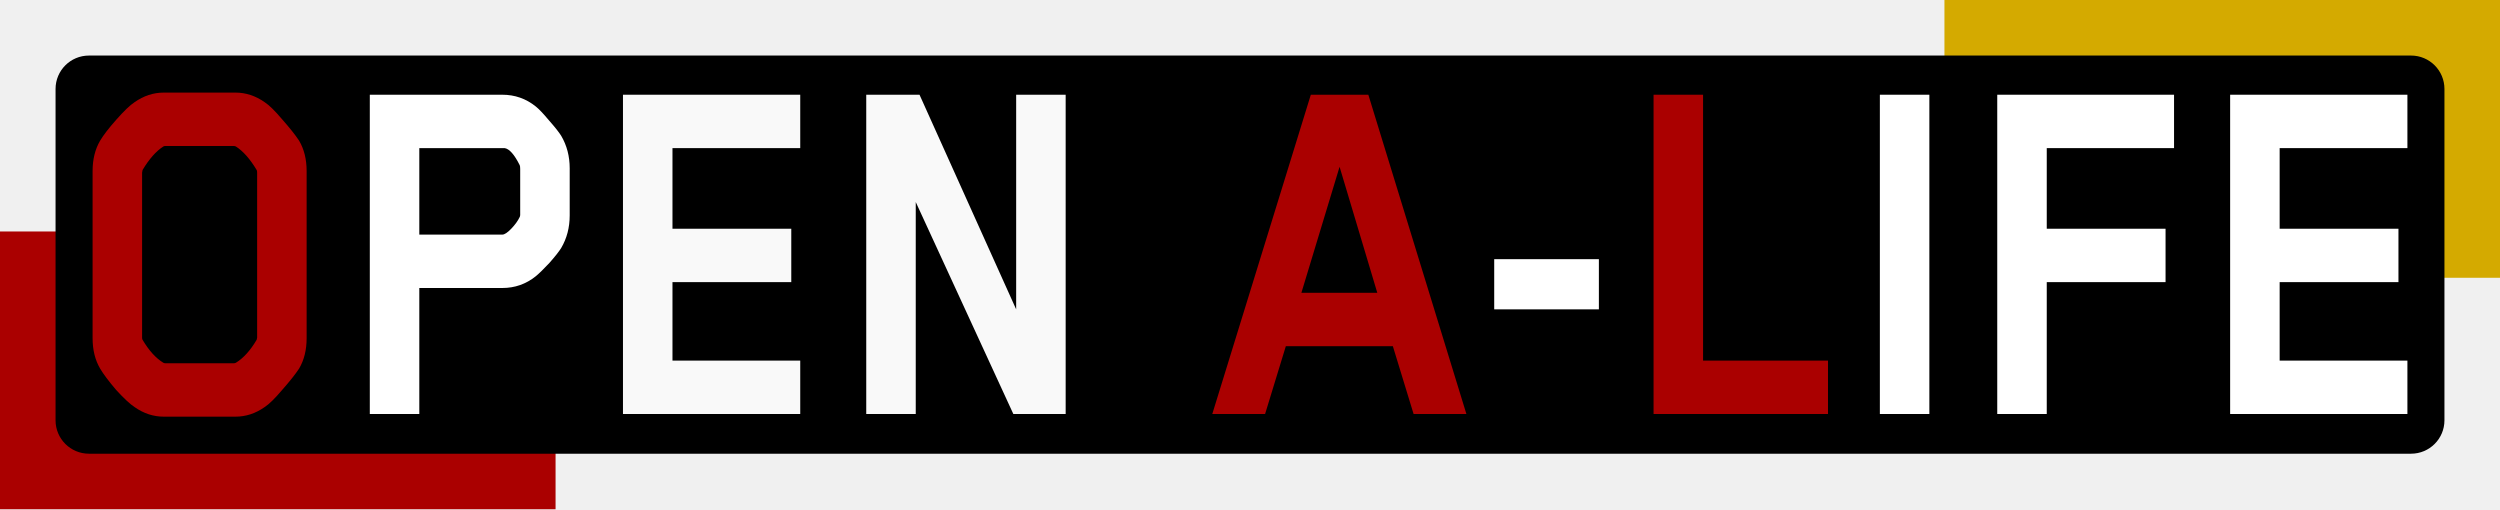
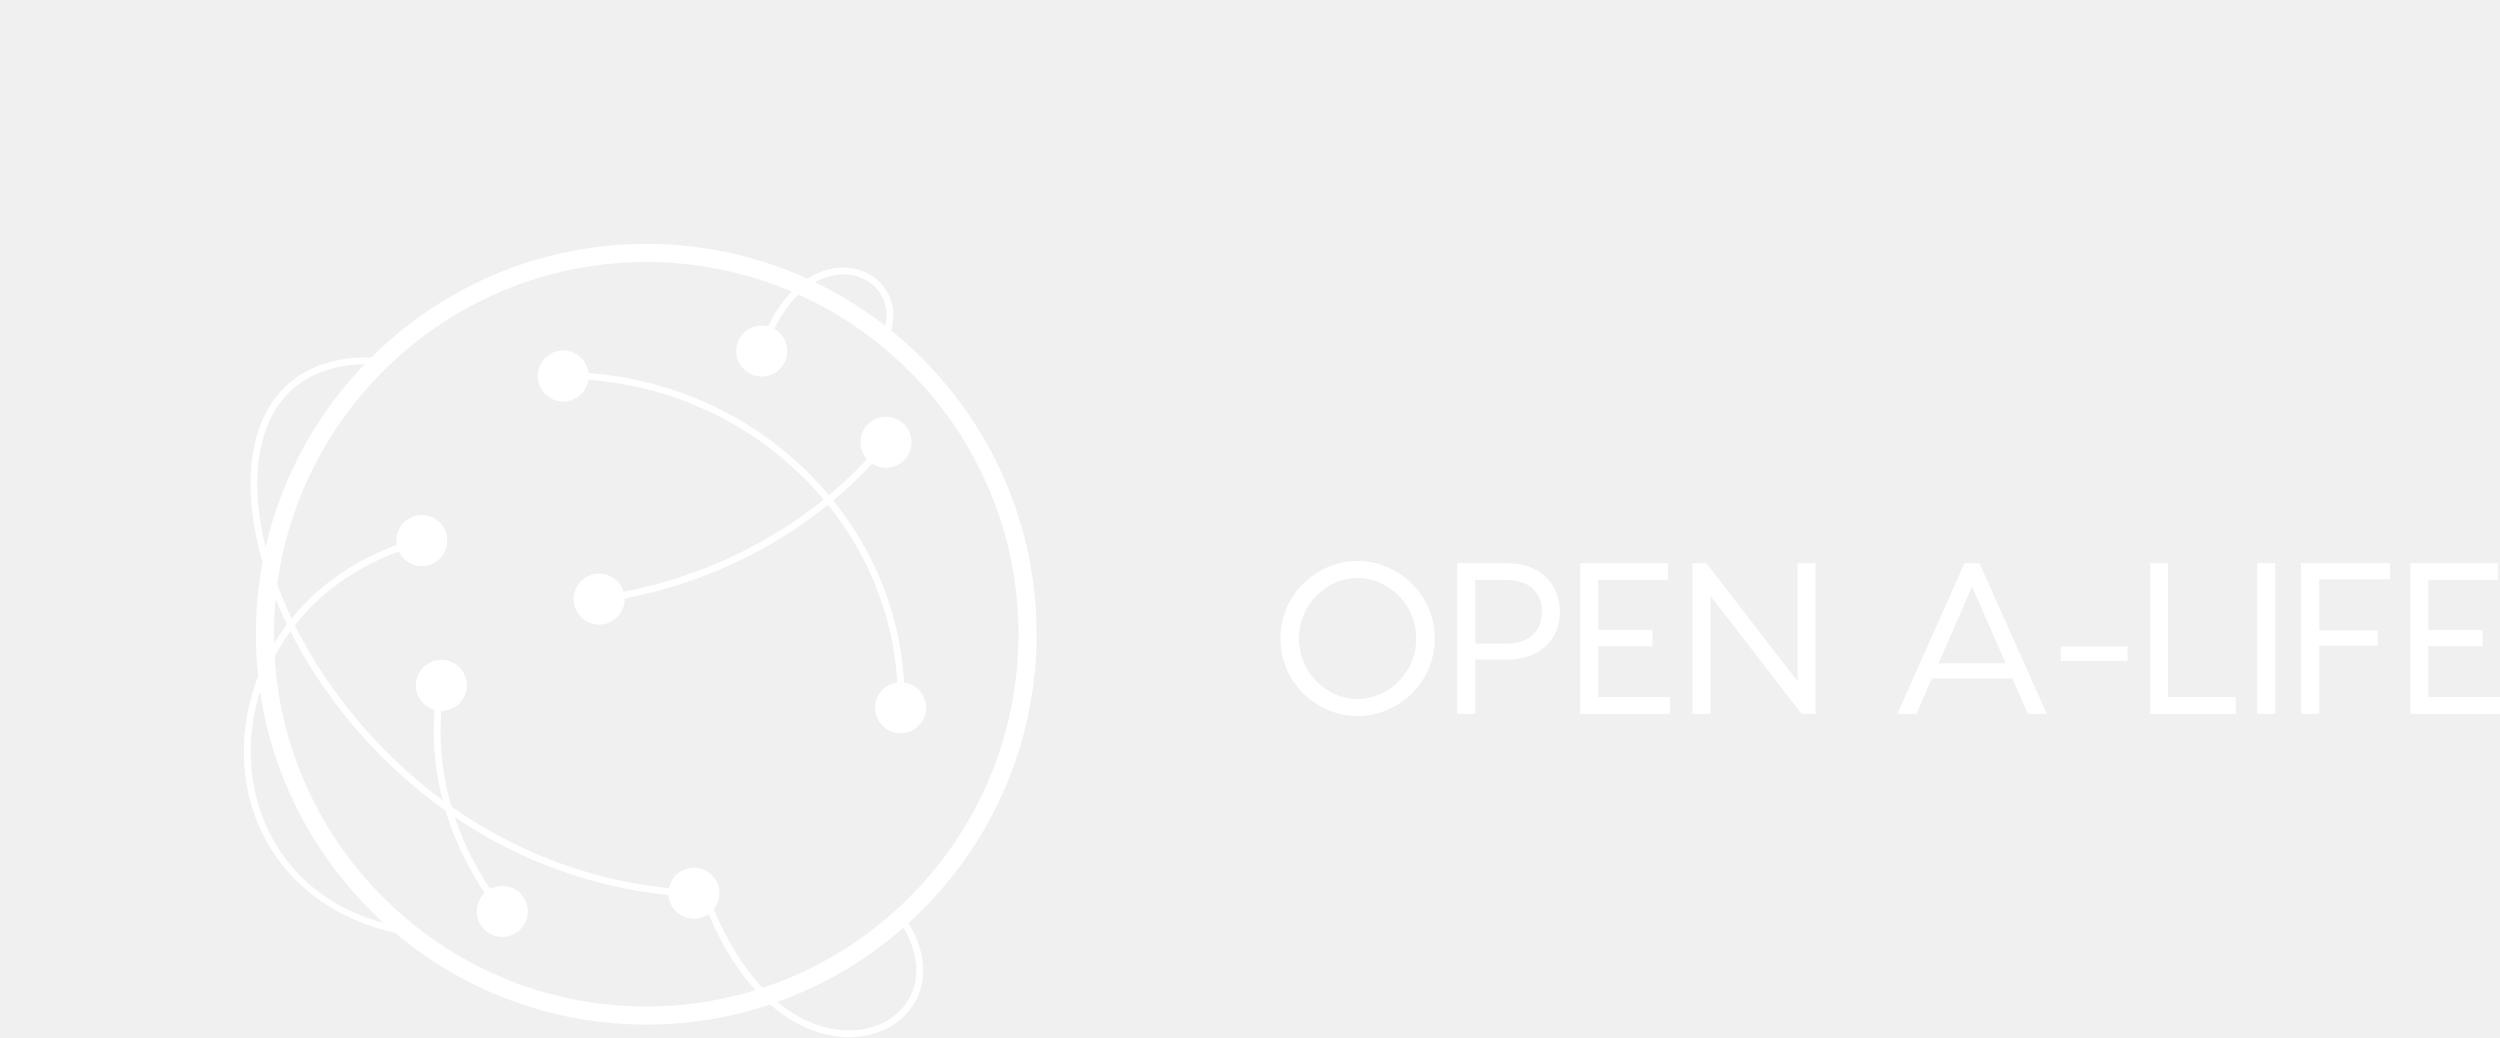
- <svg xmlns="http://www.w3.org/2000/svg" width="270mm" height="55mm" viewBox="0 0 1020.472 207.874" version="1.1" id="svg5">
-   <defs id="defs2" />
-   <g id="layer1">
-     <rect id="rect25577" width="226.772" height="113.386" x="0" y="94.488" style="fill:#aa0000;stroke-width:1.03" />
-     <rect id="rect25659" width="226.772" height="113.386" x="793.701" y="-4.4408921e-16" style="fill:#d4aa00;stroke-width:1.03" />
-     <rect id="rect25683" width="975.118" height="162.52" x="22.677" y="22.677" style="fill:#000000;stroke-width:1.126" ry="13.625" />
+ <svg xmlns="http://www.w3.org/2000/svg" width="205" height="85.047" viewBox="0 0 205 85.047" class="css-1j8o68f">
+   <defs id="SvgjsDefs1215" />
+   <g id="SvgjsG1216" featurekey="2ou6gm-0" transform="matrix(0.741523,0,0,0.741523,15.91527,14.93243)" fill="#ffffff">
+     <path d="M50,93.166C26.198,93.166,6.834,73.802,6.834,50S26.198,6.834,50,6.834S93.166,26.198,93.166,50S73.802,93.166,50,93.166z   M50,8.834C27.301,8.834,8.834,27.301,8.834,50S27.301,91.166,50,91.166S91.166,72.699,91.166,50S72.699,8.834,50,8.834z" />
+     <path d="M44.714,46.55l-0.107-0.742c18.198-2.623,28.245-13.025,31.72-17.375l0.586,0.468C73.382,33.32,63.177,43.889,44.714,46.55z  " />
+     <circle cx="44.793" cy="46.114" r="2.82" />
+     <circle cx="76.514" cy="28.767" r="2.82" />
+     <path d="M33.874,80.997c-3.484-4.387-9.012-13.539-6.895-25.552l0.738,0.131c-2.066,11.723,3.338,20.666,6.743,24.954L33.874,80.997  z" />
+     <circle cx="27.345" cy="55.653" r="2.82" />
+     <circle cx="34.08" cy="80.649" r="2.82" />
+     <path d="M78.553,58.284l-0.75-0.021c0.262-9.375-3.322-18.348-10.093-25.265c-7.05-7.204-16.891-11.292-27.026-11.233l-0.005-0.75  c10.321-0.04,20.376,4.11,27.567,11.458C75.16,39.537,78.82,48.704,78.553,58.284z" />
+     <circle cx="78.128" cy="58.131" r="2.82" />
+     <circle cx="40.819" cy="21.442" r="2.82" />
+     <path d="M55.399,79.061c-22.622-1.116-37.959-15.928-44.77-29.418c-5.007-9.918-5.79-19.582-2.043-25.222  c2.418-3.64,6.575-5.361,12.009-4.983l-0.052,0.748c-5.164-0.361-9.073,1.249-11.333,4.65c-3.598,5.416-2.798,14.791,2.088,24.469  c6.715,13.302,21.837,27.906,44.138,29.006L55.399,79.061z" />
+     <circle cx="55.277" cy="78.637" r="2.82" />
+     <path d="M23.574,83.267C13.12,81.553,6.04,74.011,5.536,64.052c-0.484-9.58,5.413-20.969,19.679-24.818l0.195,0.724  C11.548,43.698,5.816,54.734,6.286,64.014c0.386,7.634,5.162,16.505,17.41,18.513L23.574,83.267z" />
+     <circle cx="25.179" cy="39.64" r="2.82" />
+     <path d="M72.426,94.555c-0.325,0-0.654-0.015-0.988-0.046c-6.336-0.589-12.075-6.442-15.354-15.658l0.707-0.252  c3.178,8.934,8.679,14.602,14.716,15.163c3.25,0.309,6.127-1.001,7.521-3.397c1.443-2.479,1.026-5.686-1.145-8.796l0.615-0.43  c2.345,3.36,2.773,6.86,1.178,9.603C78.278,93.144,75.556,94.555,72.426,94.555z" />
+     <path d="M63.068,18.924l-0.713-0.234c1.704-5.167,4.714-8.496,8.26-9.131c2.183-0.394,4.329,0.351,5.595,1.938  c1.251,1.568,1.453,3.679,0.556,5.79l-0.689-0.293c0.786-1.85,0.621-3.683-0.452-5.029c-1.094-1.371-2.963-2.01-4.877-1.667  C67.481,10.882,64.683,14.027,63.068,18.924z" />
+     <circle cx="62.771" cy="18.677" r="2.82" />
  </g>
-   <g id="layer2" />
-   <g id="layer3" style="display:inline">
-     <g aria-label="OPEN A-LIFE" transform="scale(0.9397008,1.064169)" id="text1485" style="font-size:204.789px;line-height:1.25;fill:#f9f9f9;stroke-width:5.12">
-       <path d="m 133.195,129.719 q 0,6.758 -3.277,11.673 -2.457,3.277 -7.372,8.192 -4.71,4.915 -7.577,6.553 -5.939,3.686 -12.697,3.686 H 71.144 q -6.758,0 -12.697,-3.686 -2.867,-1.638 -7.987,-6.553 -4.915,-5.12 -6.963,-8.192 -3.277,-4.915 -3.277,-11.673 V 65.62 q 0,-6.758 3.277,-11.673 2.048,-3.072 6.963,-7.987 5.12,-5.12 7.987,-6.758 5.939,-3.686 12.697,-3.686 h 31.128 q 6.758,0 12.697,3.686 2.867,1.638 7.577,6.553 4.915,4.915 7.372,8.192 3.277,4.915 3.277,11.673 z M 61.723,66.235 v 63.28 q 0,0.614 0.205,0.819 4.096,6.144 9.011,8.806 0.41,0.205 1.024,0.205 h 29.49 q 0.614,0 1.024,-0.205 4.915,-2.662 9.011,-8.806 l 0.205,-0.819 v -63.28 q 0,-0.819 -0.205,-1.024 -4.301,-6.348 -9.011,-9.011 -0.41,-0.205 -1.024,-0.205 H 71.963 q -0.819,0 -1.024,0.205 -4.71,2.662 -9.011,9.011 z" style="font-weight:bold;font-family:'Blender Pro';-inkscape-font-specification:'Blender Pro weight=250';fill:#aa0000" id="path10279" />
-       <path d="m 247.467,82.618 q 0,6.963 -3.686,12.492 -1.434,2.048 -5.12,5.734 -3.686,3.481 -5.939,5.12 -6.348,4.505 -14.54,4.505 h -36.043 v 48.33 H 160.637 V 36.335 h 57.546 q 8.192,0 14.54,4.505 2.048,1.434 5.734,5.325 3.891,3.891 5.325,5.939 3.686,5.529 3.686,12.492 z M 225.964,82.413 V 64.801 q 0,-1.024 -0.205,-1.434 -3.481,-6.144 -6.553,-6.553 h -1.024 -36.043 v 33.176 h 36.043 q 1.434,0 3.891,-2.253 2.457,-2.253 3.686,-4.505 0.205,-0.41 0.205,-0.819 z" style="font-weight:bold;font-family:'Blender Pro';-inkscape-font-specification:'Blender Pro weight=250';fill:#ffffff" id="path10281" />
-       <path d="M 347.609,158.799 H 270.608 V 36.335 h 77.001 v 20.479 h -55.498 v 30.923 h 51.607 v 20.479 h -51.607 v 30.104 h 55.498 z" style="font-weight:bold;font-family:'Blender Pro';-inkscape-font-specification:'Blender Pro weight=250'" id="path10283" />
-       <path d="M 462.905,158.799 H 440.174 L 397.783,77.498 V 158.799 H 376.28 V 36.335 H 399.421 L 441.403,118.66 V 36.335 h 21.503 z" style="font-weight:bold;font-family:'Blender Pro';-inkscape-font-specification:'Blender Pro weight=250'" id="path10285" />
-       <path d="m 636.976,158.799 h -22.936 l -9.011,-26.008 h -46.487 l -9.011,26.008 h -22.936 l 42.801,-122.464 h 24.984 z M 598.271,112.312 581.888,63.982 565.3,112.312 Z" style="font-weight:bold;font-family:'Blender Pro';-inkscape-font-specification:'Blender Pro weight=250';fill:#aa0000;fill-opacity:1" id="path10287" />
-       <path d="M 694.522,118.66 H 649.059 V 99.41 h 45.463 z" style="font-weight:bold;font-family:'Blender Pro';-inkscape-font-specification:'Blender Pro weight=250';fill:#ffffff;fill-opacity:1" id="path10289" />
-       <path d="M 794.049,158.799 H 718.277 V 36.335 H 739.78 V 138.32 h 54.269 z" style="font-weight:bold;font-family:'Blender Pro';-inkscape-font-specification:'Blender Pro weight=250';fill:#aa0000;fill-opacity:1" id="path10291" />
-       <path d="M 838.079,158.799 H 816.576 V 36.335 h 21.503 z" style="font-weight:bold;font-family:'Blender Pro';-inkscape-font-specification:'Blender Pro weight=250';fill:#ffffff;fill-opacity:1" id="path10293" />
-       <path d="M 944.364,56.814 H 889.071 v 30.923 h 51.607 V 108.216 H 889.071 v 50.583 H 867.569 V 36.335 h 76.796 z" style="font-weight:bold;font-family:'Blender Pro';-inkscape-font-specification:'Blender Pro weight=250';fill:#ffffff;fill-opacity:1" id="path10295" />
-       <path d="M 1045.735,158.799 H 968.734 V 36.335 h 77.001 v 20.479 h -55.498 v 30.923 h 51.607 v 20.479 h -51.607 v 30.104 h 55.498 z" style="font-weight:bold;font-family:'Blender Pro';-inkscape-font-specification:'Blender Pro weight=250';fill:#ffffff;fill-opacity:1" id="path10297" />
-     </g>
+   <g id="SvgjsG1217" featurekey="kZnDdN-0" transform="matrix(0.8830802,0,0,0.8830802,104.2052,40.87813)" fill="#ffffff">
+     <path d="M8.06 5.8 c3.64 0 7.16 2.96 7.16 7.2 s-3.52 7.2 -7.16 7.2 c-3.66 0 -7.16 -2.96 -7.16 -7.2 s3.5 -7.2 7.16 -7.2 z M8.06 18.62 c2.74 0 5.44 -2.32 5.44 -5.62 s-2.7 -5.62 -5.44 -5.62 c-2.76 0 -5.44 2.32 -5.44 5.62 s2.68 5.62 5.44 5.62 z M21.88 6 c3.14 0 4.96 1.92 4.96 4.52 s-1.82 4.44 -4.96 4.44 l-2.9 0 l0 5.04 l-1.66 0 l0 -14 l4.56 0 z M21.84 13.48 c2.02 0 3.34 -1.04 3.34 -2.96 c0 -1.94 -1.32 -2.96 -3.34 -2.96 l-2.86 0 l0 5.92 l2.86 0 z M30.4 18.44 l6.66 0 l0 1.56 l-7.06 0 l-1.26 0 l0 -14 l1.66 0 l6.48 0 l0 1.56 l-6.48 0 l0 4.64 l5.04 0 l0 1.52 l-5.04 0 l0 4.72 z M48.92 6 l1.66 0 l0 14 l-1.28 0 l-8.48 -10.96 l0 10.96 l-1.66 0 l0 -14 l1.28 0 l8.48 10.98 l0 -10.98 z M70.3 20 l-1.44 -3.3 l-7.48 0 l-1.44 3.3 l-1.76 0 l6.24 -14 l1.38 0 l6.26 14 l-1.76 0 z M62 15.3 l6.24 0 l-3.12 -7.12 z M79.56 13.74 l0 1.34 l-6.2 0 l0 -1.34 l6.2 0 z M83.32 18.44 l6.28 0 l0 1.56 l-7.94 0 l0 -14 l1.66 0 l0 12.44 z M93.26 6 l0 14 l-1.66 0 l0 -14 l1.66 0 z M103.92 7.5 l-6.56 0 l0 4.74 l5.42 0 l0 1.42 l-5.42 0 l0 6.34 l-1.7 0 l0 -14 l8.26 0 l0 1.5 z M107.48 18.44 l6.66 0 l0 1.56 l-7.06 0 l-1.26 0 l0 -14 l1.66 0 l6.48 0 l0 1.56 l-6.48 0 l0 4.64 l5.04 0 l0 1.52 l-5.04 0 l0 4.72 z">
+    </path>
  </g>
</svg>
